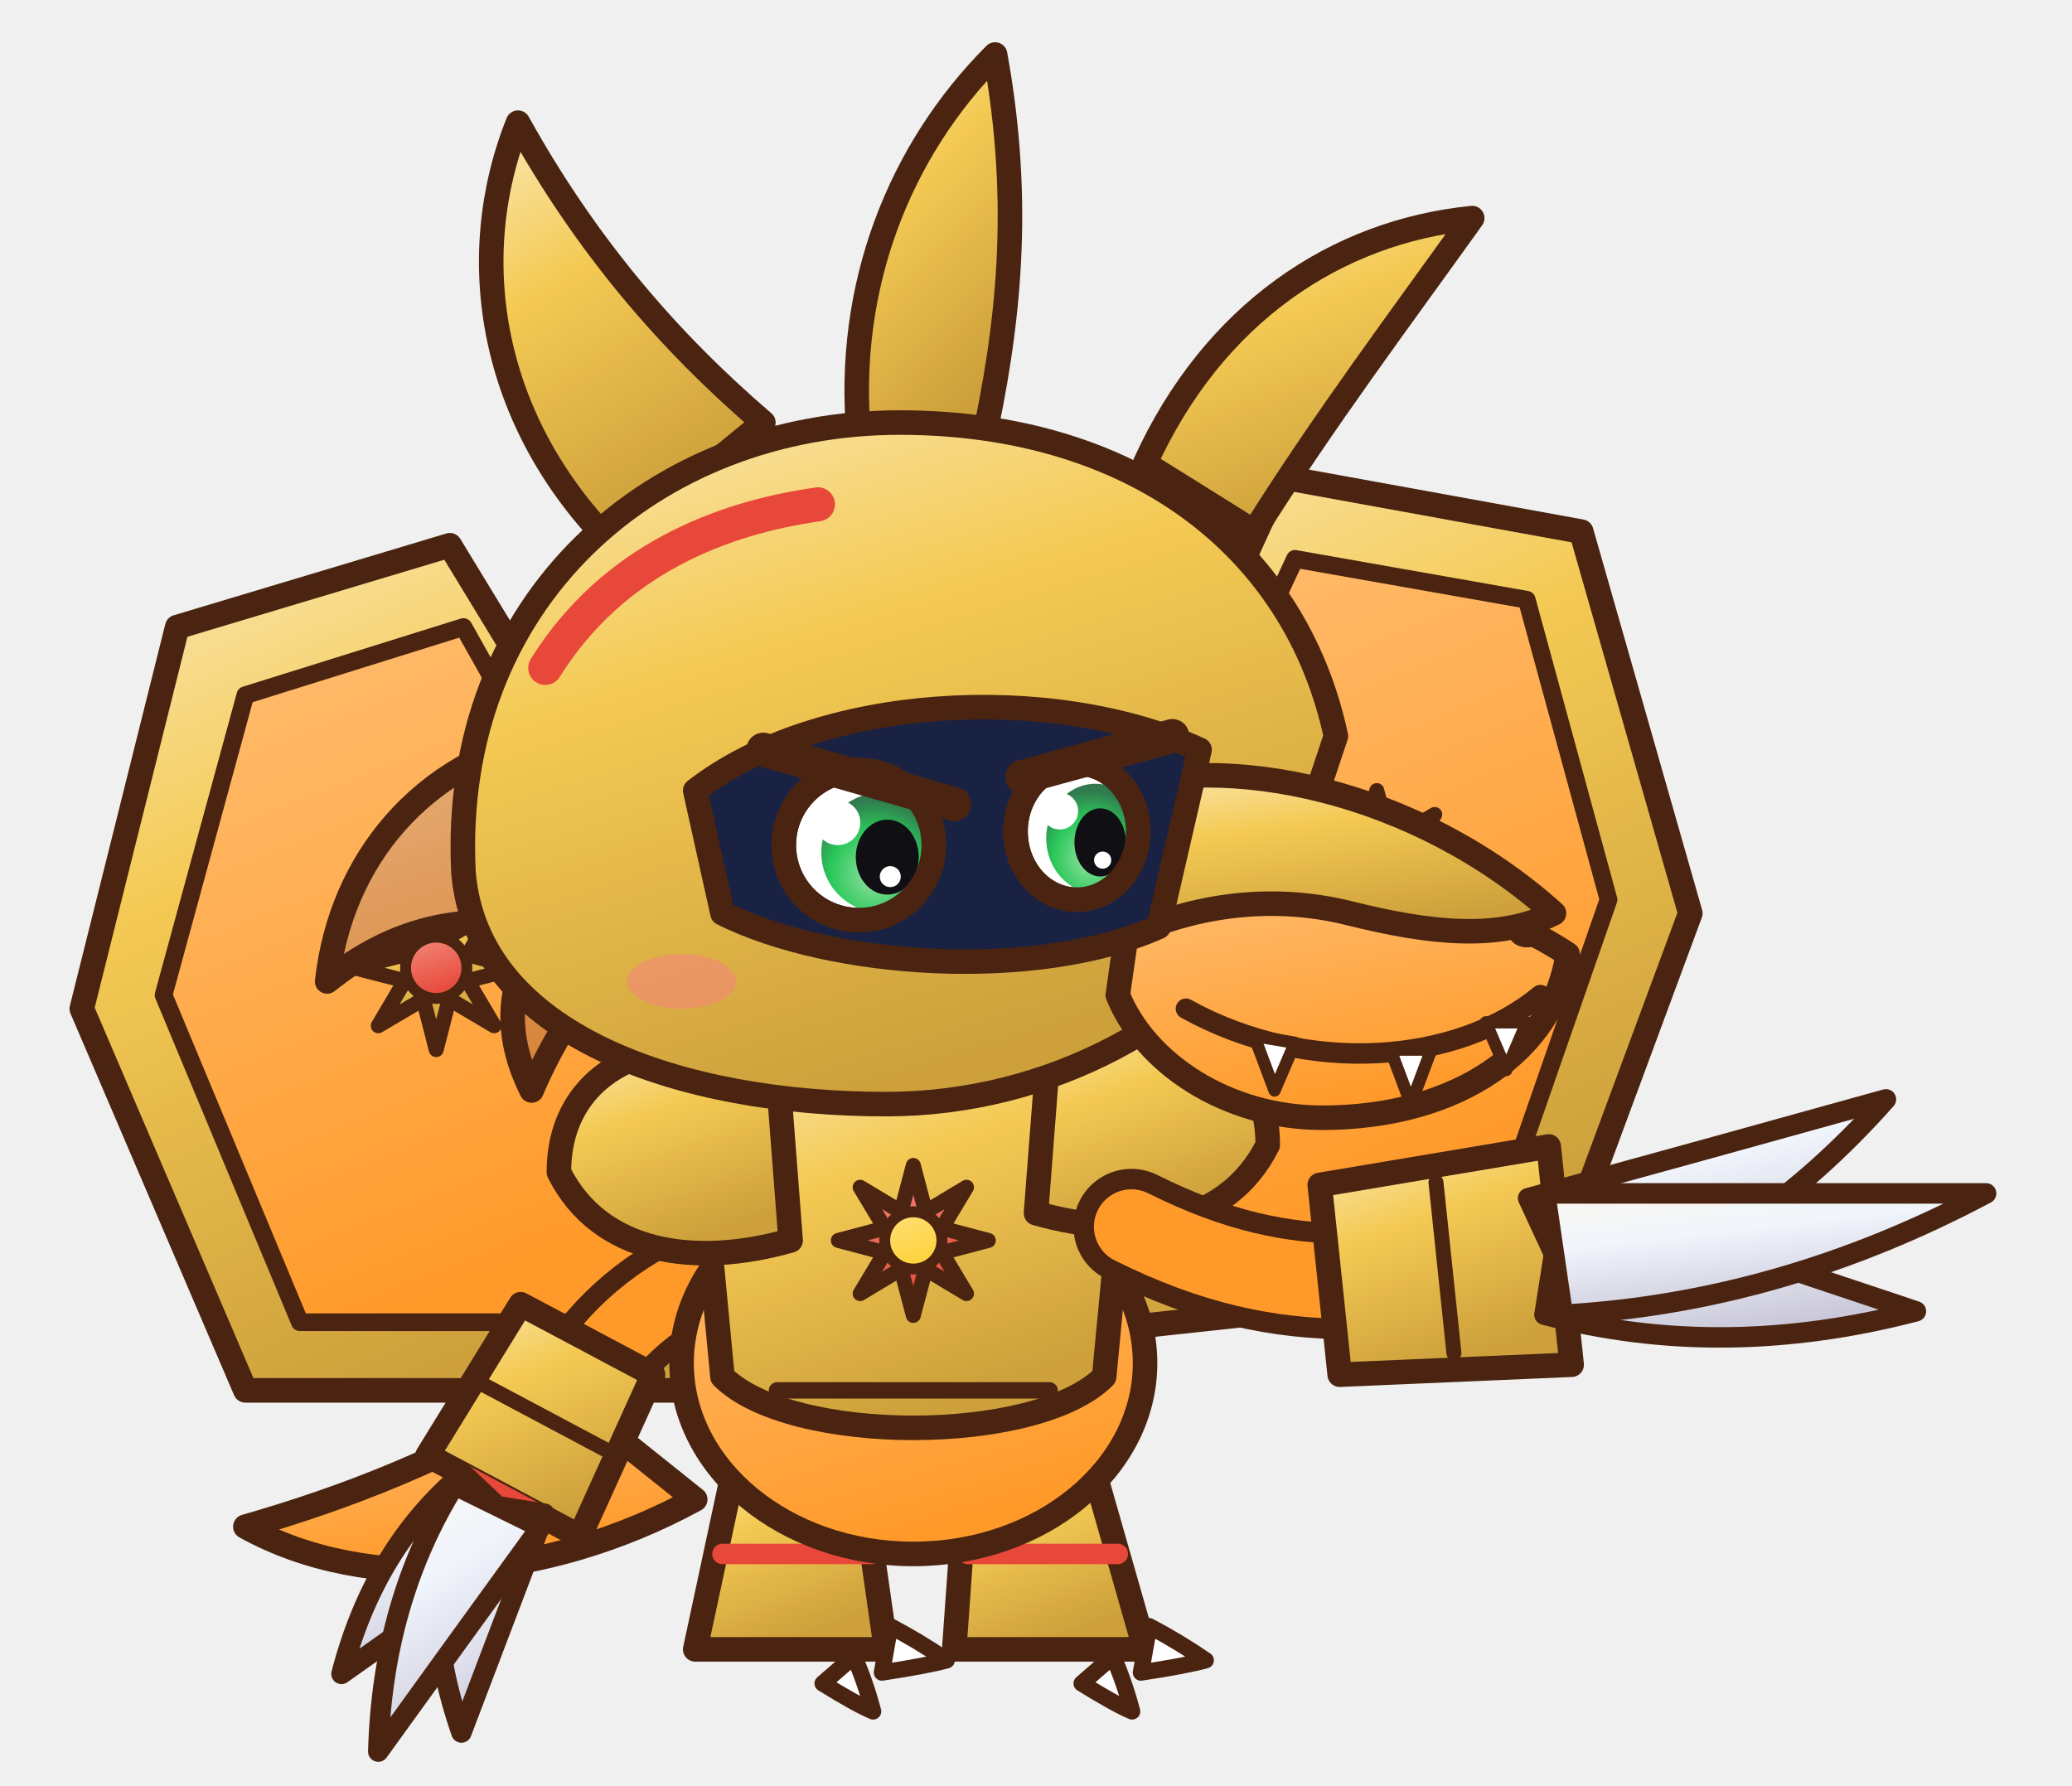
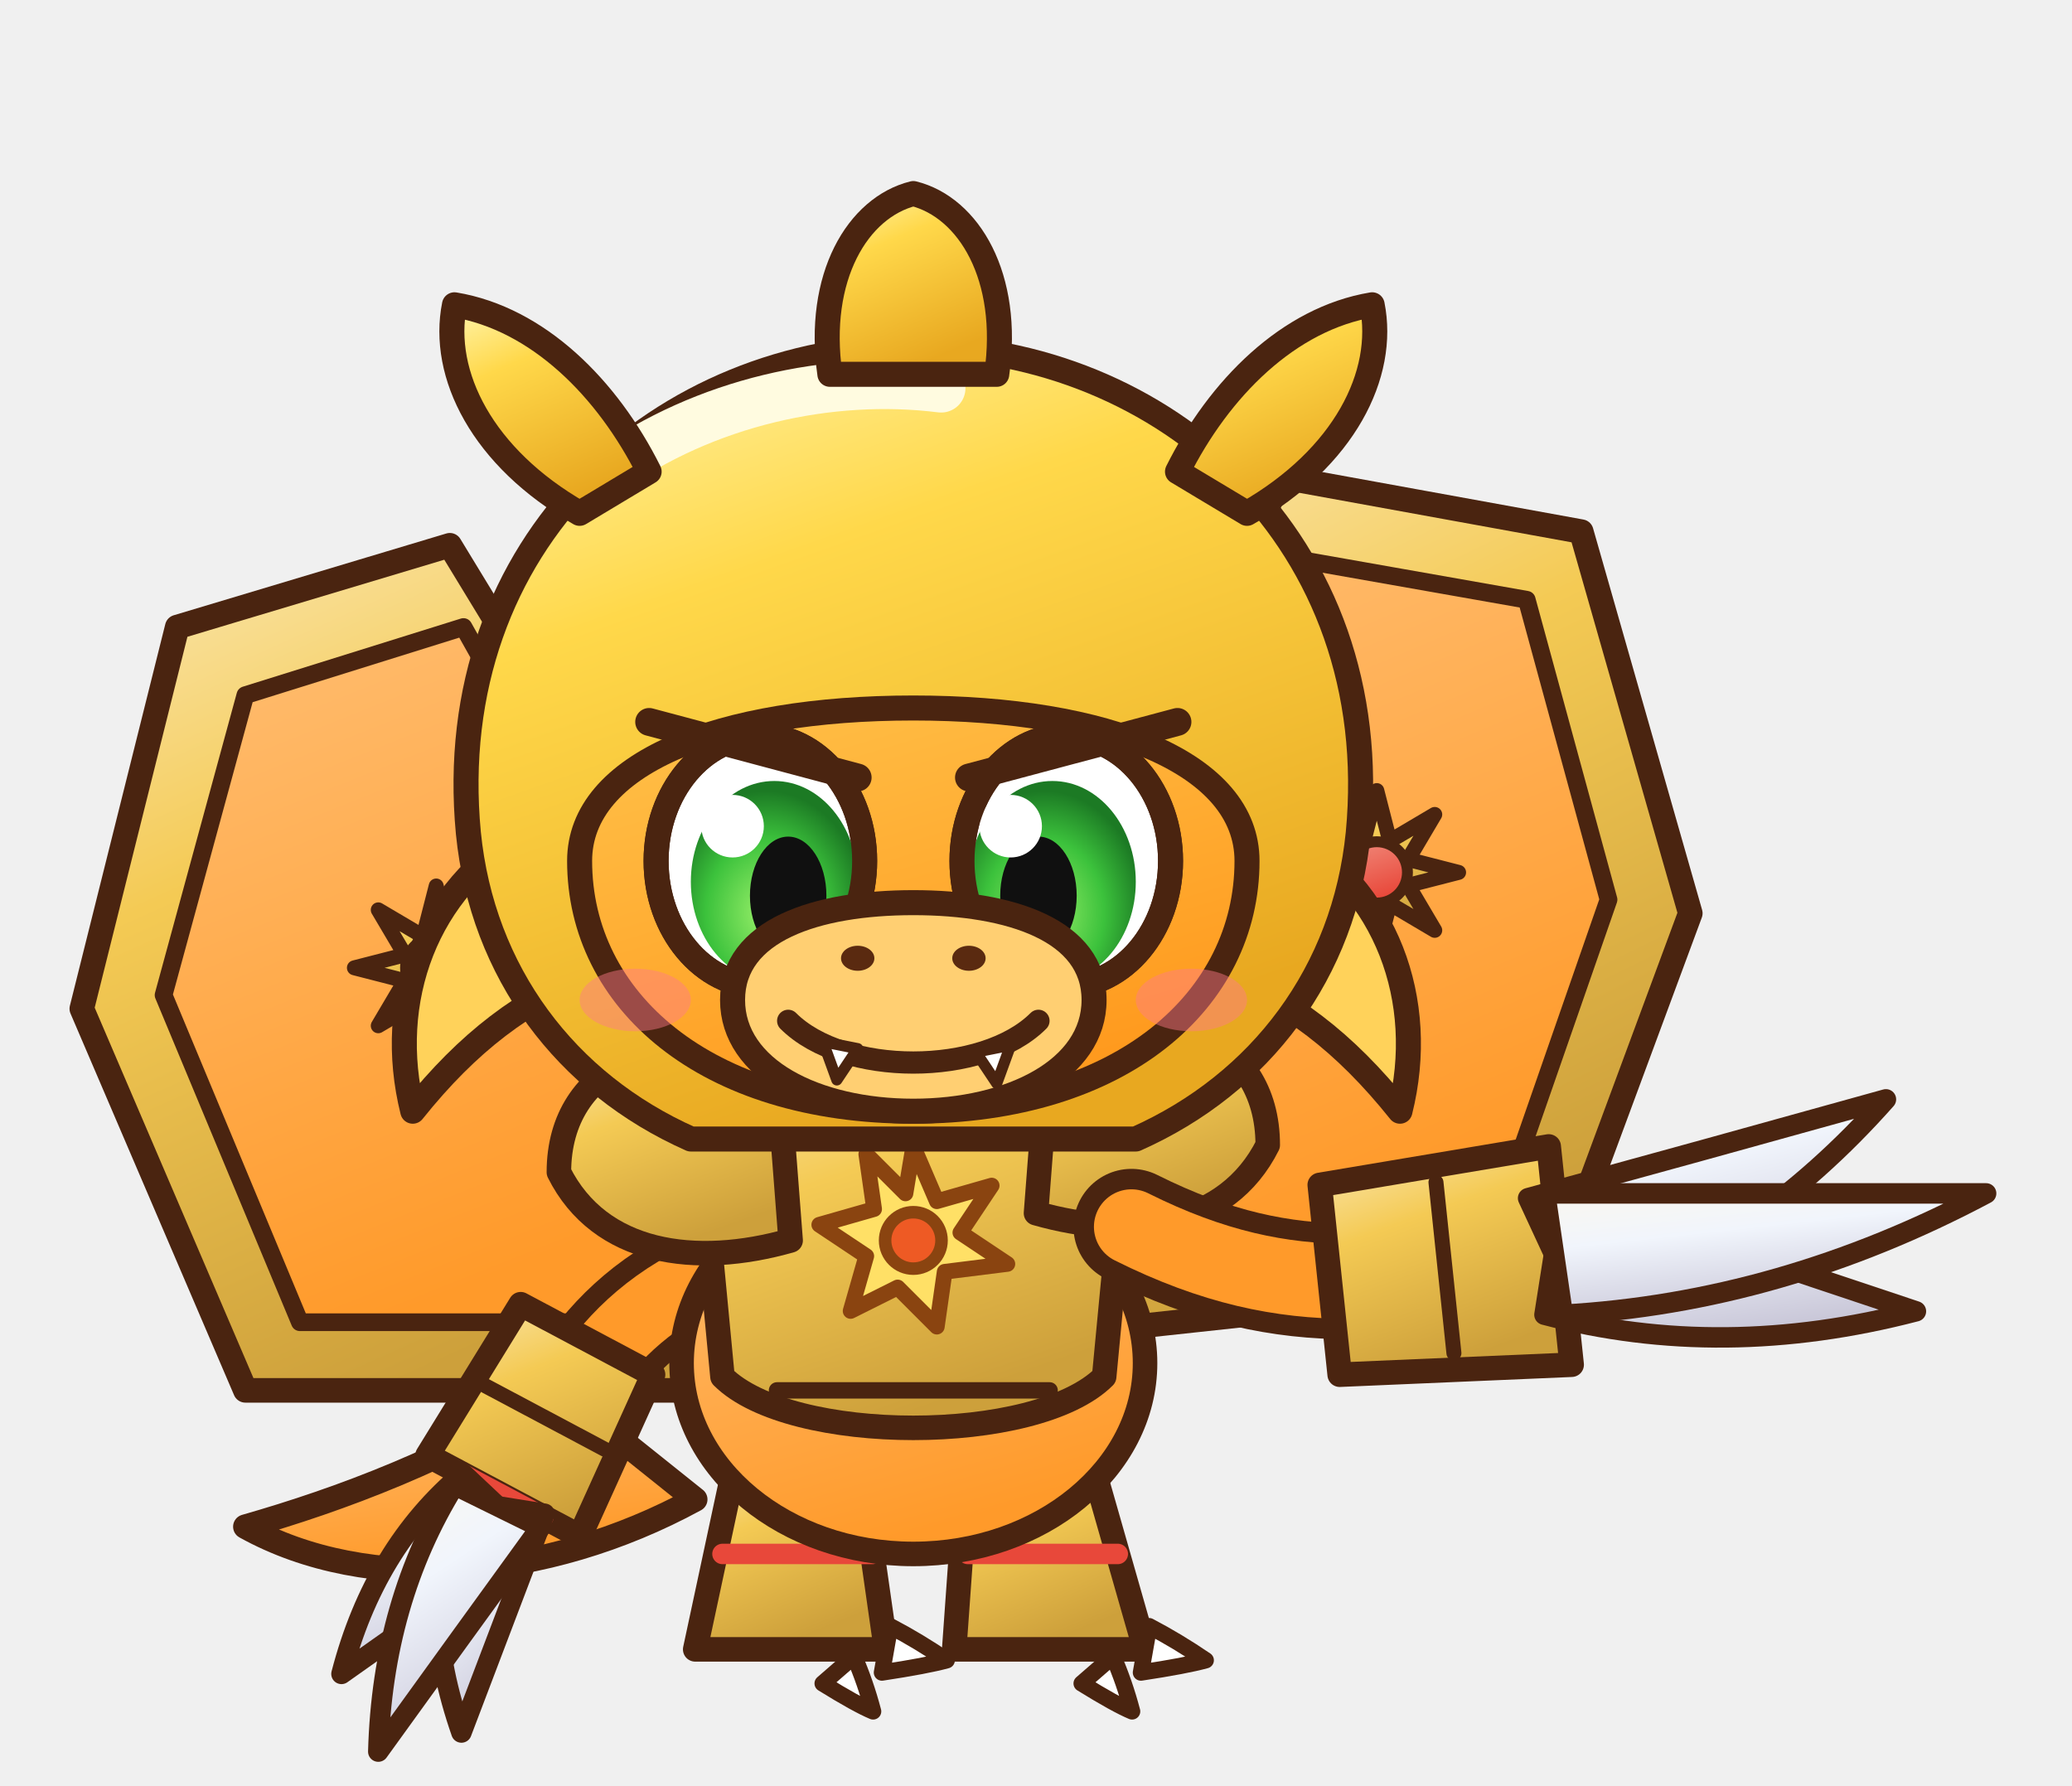
<svg xmlns="http://www.w3.org/2000/svg" viewBox="-22 -36 304 262" width="304" height="262">
  <defs>
    <linearGradient id="mf2c23a" x1="0" y1="0" x2="0.4" y2="1">
      <stop offset="0" stop-color="#fbe8b4" />
      <stop offset="0.4" stop-color="#f4ca54" />
      <stop offset="1" stop-color="#cda03b" />
    </linearGradient>
    <linearGradient id="gff9a2a" x1="0" y1="0" x2="0.35" y2="1">
      <stop offset="0" stop-color="#ffbe72" />
      <stop offset="1" stop-color="#ff9a2a" />
    </linearGradient>
    <linearGradient id="ge8483a" x1="0" y1="0" x2="0.35" y2="1">
      <stop offset="0" stop-color="#f18b7c" />
      <stop offset="1" stop-color="#e8483a" />
    </linearGradient>
-     <linearGradient id="gd8843a" x1="0" y1="0" x2="0.35" y2="1">
-       <stop offset="0" stop-color="#e7b07c" />
-       <stop offset="1" stop-color="#d8843a" />
-     </linearGradient>
    <linearGradient id="meef4ff" x1="0" y1="0" x2="0.4" y2="1">
      <stop offset="0" stop-color="#faf7ef" />
      <stop offset="0.4" stop-color="#f1f5fc" />
      <stop offset="1" stop-color="#cac8d9" />
    </linearGradient>
-     <linearGradient id="gffd23a" x1="0" y1="0" x2="0.35" y2="1">
-       <stop offset="0" stop-color="#ffe07c" />
-       <stop offset="1" stop-color="#ffd23a" />
-     </linearGradient>
-     <radialGradient id="i2ac85a" cx="0.45" cy="0.68" r="0.62">
-       <stop offset="0" stop-color="#9fe2a8" />
-       <stop offset="0.6" stop-color="#2ac85a" />
-       <stop offset="1" stop-color="#317a4e" />
-     </radialGradient>
  </defs>
  <g stroke="#4a2410" stroke-width="3.6" stroke-linejoin="round" stroke-linecap="round">
    <path d="M100 136 L44 44 L4 56 L-10 112 L14 168 L86 168 Z" fill="url(#mf2c23a)" />
    <path d="M92 138 L46 56 L14 66 L2 110 L22 158 L82 158 Z" fill="url(#gff9a2a)" stroke-width="2.6" />
    <path d="M42.0 94.0L43.9 101.4L50.5 97.5L46.6 104.1L54.0 106.0L46.6 107.9L50.5 114.5L43.9 110.6L42.0 118.0L40.1 110.6L33.5 114.5L37.4 107.9L30.0 106.0L37.4 104.1L33.5 97.5L40.1 101.4Z" fill="url(#mf2c23a)" stroke-width="2.2" />
    <ellipse cx="42" cy="106" rx="4.5" ry="4.5" fill="url(#ge8483a)" stroke-width="1.6" />
    <path d="M122 130 L166 34 L210 42 L226 98 L206 152 L132 160 Z" fill="url(#mf2c23a)" />
    <path d="M128 132 L168 46 L202 52 L214 96 L198 142 L136 150 Z" fill="url(#gff9a2a)" stroke-width="2.6" />
    <path d="M180.0 80.0L181.9 87.4L188.5 83.5L184.6 90.1L192.0 92.0L184.6 93.9L188.5 100.5L181.9 96.6L180.0 104.0L178.1 96.6L171.5 100.5L175.4 93.9L168.0 92.0L175.4 90.1L171.5 83.5L178.1 87.4Z" fill="url(#mf2c23a)" stroke-width="2.2" />
    <ellipse cx="180" cy="92" rx="4.5" ry="4.5" fill="url(#ge8483a)" stroke-width="1.6" />
-     <path d="M58 72 C40 76 28 90 26 108 C36 100 46 98 58 100 C52 108 52 116 56 124 C62 110 70 102 80 98 Z" fill="url(#gd8843a)" />
    <path d="M80 184 C58 196 32 198 14 188 C28 184 44 178 60 168 Z" fill="url(#gff9a2a)" />
    <path d="M84 150 C74 154 68 160 64 166" fill="none" stroke="#4a2410" stroke-width="16" />
    <path d="M84 150 C74 154 68 160 64 166" fill="none" stroke="#ff9a2a" stroke-width="10" />
    <path d="M54.391 155.357 L40.728 177.54 L63.066 189.417 L73.816 165.686 Z" fill="url(#mf2c23a)" />
    <path d="M49.259 167.352 L66.741 176.648" fill="none" stroke-width="2.2" />
    <path d="M46.069 180.38 L57.724 186.577" fill="none" stroke="#e8483a" stroke-width="3" />
    <path d="M45.9 180.2 Q32.9 191.1 28.1 209.6 Q42.1 199.7 56.1 189.8 Z" fill="url(#meef4ff)" stroke-width="3" />
    <path d="M44.1 183.9 Q39.4 200.2 45.7 218.2 Q51.8 202.1 57.9 186.1 Z" fill="url(#meef4ff)" stroke-width="3" />
    <path d="M44.7 181.9 Q34.1 199.0 33.5 221.0 Q45.4 204.5 57.3 188.1 Z" fill="url(#meef4ff)" stroke-width="3" />
    <path d="M86 178 L80 206 L108 206 L104 178 Z" fill="url(#mf2c23a)" />
    <path d="M120 178 L118 206 L146 206 L138 178 Z" fill="url(#mf2c23a)" />
    <path d="M84 192 L106 192 M120 192 L142 192" fill="none" stroke="#e8483a" stroke-width="3" />
    <path d="M107.4 209.4 Q114.0 208.4 116.9 207.6 Q112.8 204.8 108.6 202.6 Z" fill="#ffffff" stroke-width="2.4" />
    <path d="M98.7 211.0 Q103.7 214.1 106.1 215.1 Q105.0 210.9 103.3 207.0 Z" fill="#ffffff" stroke-width="2.4" />
    <path d="M145.4 209.4 Q152.0 208.4 154.9 207.6 Q150.8 204.8 146.6 202.6 Z" fill="#ffffff" stroke-width="2.4" />
    <path d="M136.7 211.0 Q141.7 214.1 144.1 215.1 Q143.0 210.9 141.3 207.0 Z" fill="#ffffff" stroke-width="2.4" />
    <ellipse cx="112" cy="164" rx="34" ry="28" fill="url(#gff9a2a)" />
    <path d="M80 124 C94 116 130 116 144 124 L140 166 C130 176 94 176 84 166 Z" fill="url(#mf2c23a)" />
    <path d="M92 168 L132 168" fill="none" stroke-width="2.4" />
-     <path d="M112.0 135.0L113.8 141.8L119.8 138.2L116.2 144.2L123.0 146.0L116.2 147.8L119.8 153.8L113.8 150.2L112.0 157.0L110.2 150.2L104.2 153.8L107.8 147.8L101.0 146.0L107.8 144.2L104.2 138.2L110.2 141.8Z" fill="url(#ge8483a)" stroke-width="2.2" />
-     <ellipse cx="112" cy="146" rx="4.2" ry="4.2" fill="url(#gffd23a)" stroke-width="1.6" />
+     <g transform="translate(112 146) scale(1.15)">
+       <path d="M0 -12 L3 -5 L10 -7 L6 -1 L12 3 L4 4 L3 11 L-2 6 L-8 9 L-6 2 L-12 -2 L-5 -4 L-6 -11 L-1 -6 Z" fill="#ffe066" stroke="#8a4410" stroke-width="2" />
+       <circle r="3.6" fill="#ee5a24" stroke="#8a4410" stroke-width="1.6" />
+     </g>
    <path d="M60 136 C60 120 76 114 92 120 L94 146 C80 150 66 148 60 136 Z" fill="url(#mf2c23a)" />
    <path d="M164 132 C164 116 148 110 132 116 L130 142 C144 146 158 144 164 132 Z" fill="url(#mf2c23a)" />
-     <path d="M68 44 C50 26 46 2 54 -18 C64 0 76 14 90 26 Z" fill="url(#mf2c23a)" />
-     <path d="M146 32 C156 10 174 -2 194 -4 C184 10 172 26 162 42 Z" fill="url(#mf2c23a)" />
-     <path d="M104 28 C102 6 110 -14 124 -28 C128 -6 126 12 122 30 Z" fill="url(#mf2c23a)" />
-     <path d="M46 92 C44 52 74 26 110 26 C144 26 168 44 174 72 L166 96 C154 114 132 126 108 126 C78 126 48 116 46 92 Z" fill="url(#mf2c23a)" />
-     <path d="M144 96 C160 90 190 92 208 104 C206 118 192 128 172 128 C158 128 146 120 142 110 Z" fill="url(#gff9a2a)" />
-     <path d="M152 112 C170 122 192 120 204 110" fill="none" stroke-width="3" />
-     <path d="M162 116 l3 8 l3 -7 Z M182 118 l3 8 l3 -8 Z M196 114 l3 7 l3 -7 Z" fill="#fff" stroke-width="1.8" />
-     <path d="M140 80 C158 74 186 80 206 98 C198 102 188 101 176 98 C164 95 152 97 142 102 Z" fill="url(#mf2c23a)" />
-     <ellipse cx="202" cy="101" rx="2.6" ry="2" fill="#4a2410" stroke="none" />
-     <path d="M80 80 C98 66 132 64 154 74 L148 100 C130 108 100 106 84 98 Z" fill="#1a2244" />
-     <ellipse cx="104" cy="88" rx="11" ry="11" fill="#ffffff" />
-     <ellipse cx="107.3" cy="89.1" rx="8.8" ry="8.8" fill="url(#i2ac85a)" stroke="none" />
-     <ellipse cx="108.18" cy="89.76" rx="4.62" ry="5.5" fill="#101014" stroke="none" />
-     <ellipse cx="100.92" cy="84.7" rx="3.3" ry="3.3" fill="#ffffff" stroke="none" />
-     <ellipse cx="108.62" cy="92.62" rx="1.54" ry="1.54" fill="#ffffff" stroke="none" />
-     <ellipse cx="104" cy="88" rx="11" ry="11" fill="none" />
-     <ellipse cx="136" cy="86" rx="9" ry="10" fill="#ffffff" />
-     <ellipse cx="138.7" cy="87" rx="7.2" ry="8" fill="url(#i2ac85a)" stroke="none" />
-     <ellipse cx="139.42" cy="87.6" rx="3.78" ry="5" fill="#101014" stroke="none" />
-     <ellipse cx="133.48" cy="83" rx="2.7" ry="2.7" fill="#ffffff" stroke="none" />
-     <ellipse cx="139.78" cy="90.2" rx="1.26" ry="1.26" fill="#ffffff" stroke="none" />
-     <ellipse cx="136" cy="86" rx="9" ry="10" fill="none" />
-     <path d="M90 74 L118 82 M128 78 L150 72" fill="none" stroke-width="5" />
-     <path d="M58 62 C68 46 84 40 98 38" fill="none" stroke="#e8483a" stroke-width="5" />
+     <defs>
+       <linearGradient id="wgGold" x1="0" y1="0" x2="0.4" y2="1">
+         <stop offset="0" stop-color="#fff6b0" />
+         <stop offset="0.35" stop-color="#ffd84a" />
+         <stop offset="1" stop-color="#e8a820" />
+       </linearGradient>
+       <linearGradient id="wgSk" x1="0" y1="0" x2="0.5" y2="1">
+         <stop offset="0" stop-color="#ffc24a" />
+         <stop offset="1" stop-color="#ff9a1e" />
+       </linearGradient>
+       <radialGradient id="wgEye" cx="0.45" cy="0.65" r="0.6">
+         <stop offset="0" stop-color="#9af06a" />
+         <stop offset="0.6" stop-color="#3cc23c" />
+         <stop offset="1" stop-color="#1c7a24" />
+       </radialGradient>
+     </defs>
+     <g transform="translate(112 74) scale(1.02) translate(-126 -80)">
+       <path d="M70 92 C56 100 50 116 54 132 C62 122 70 116 80 112 Z M180 92 C194 100 200 116 196 132 C188 122 180 116 170 112 Z" fill="#ffd25a" />
+       <path d="M62 92 C58 50 90 22 126 22 C162 22 194 50 190 92 C188 112 176 128 158 136 L94 136 C76 128 64 112 62 92 Z" fill="url(#wgGold)" />
+       <path d="M82 40 C96 30 114 26 130 28" fill="none" stroke="#fffbe0" stroke-width="7" />
+       <path d="M78 96 C78 82 98 74 126 74 C154 74 174 82 174 96 C174 116 156 132 126 132 C96 132 78 116 78 96 Z" fill="url(#wgSk)" />
+       <path d="M114 26 C112 12 118 2 126 0 C134 2 140 12 138 26 Z" fill="url(#wgGold)" />
+       <path d="M78 46 C64 38 58 26 60 16 C72 18 82 28 88 40 Z" fill="url(#wgGold)" />
+       <path d="M174 46 C188 38 194 26 192 16 C180 18 170 28 164 40 Z" fill="url(#wgGold)" />
+       <ellipse cx="104" cy="96" rx="15" ry="18" fill="#ffffff" />
+       <ellipse cx="106" cy="99" rx="12" ry="14.5" fill="url(#wgEye)" stroke="none" />
+       <ellipse cx="108" cy="101" rx="5.5" ry="8.5" fill="#101010" stroke="none" />
+       <ellipse cx="100" cy="91" rx="4.5" ry="4.5" fill="#ffffff" stroke="none" />
+       <ellipse cx="104" cy="96" rx="15" ry="18" fill="none" />
+       <ellipse cx="148" cy="96" rx="15" ry="18" fill="#ffffff" />
+       <ellipse cx="146" cy="99" rx="12" ry="14.5" fill="url(#wgEye)" stroke="none" />
+       <ellipse cx="144" cy="101" rx="5.5" ry="8.5" fill="#101010" stroke="none" />
+       <ellipse cx="140" cy="91" rx="4.5" ry="4.5" fill="#ffffff" stroke="none" />
+       <ellipse cx="148" cy="96" rx="15" ry="18" fill="none" />
+       <path d="M88 76 L118 84 M164 76 L134 84" fill="none" stroke-width="4" />
+       <path d="M100 116 C100 106 112 102 126 102 C140 102 152 106 152 116 C152 126 140 132 126 132 C112 132 100 126 100 116 Z" fill="#ffcf72" />
+       <ellipse cx="118" cy="110" rx="2.4" ry="1.8" fill="#5a2a10" stroke="none" />
+       <ellipse cx="134" cy="110" rx="2.4" ry="1.8" fill="#5a2a10" stroke="none" />
+       <path d="M108 119 C116 127 136 127 144 119" fill="none" stroke-width="3.2" />
+       <path d="M113 122 l2 5.5 l3 -4.5 Z M135 123.5 l3 4.5 l2 -5.5 Z" fill="#ffffff" stroke-width="1.6" />
+       <ellipse cx="86" cy="116" rx="8" ry="4.5" fill="#ff7a8a" stroke="none" opacity="0.45" />
+       <ellipse cx="166" cy="116" rx="8" ry="4.5" fill="#ff7a8a" stroke="none" opacity="0.45" />
+     </g>
    <path d="M144 144 C156 150 166 152 176 152" fill="none" stroke="#4a2410" stroke-width="17" />
    <path d="M144 144 C156 150 166 152 176 152" fill="none" stroke="#ff9a2a" stroke-width="11" />
    <path d="M174.557 165.7 L208.59 164.235 L205.224 132.211 L171.63 137.854 Z" fill="url(#mf2c23a)" />
    <path d="M191.317 162.531 L188.683 137.469" fill="none" stroke-width="2.2" />
    <path d="M207.785 156.577 L206.029 139.869" fill="none" stroke="#e8483a" stroke-width="3" />
    <path d="M204.6 156.9 Q230.7 163.8 259.1 156.4 Q233.3 147.8 207.4 139.1 Z" fill="url(#meef4ff)" stroke-width="3" />
    <path d="M209.8 156.2 Q235.3 147.2 254.7 125.3 Q228.5 132.6 202.2 139.8 Z" fill="url(#meef4ff)" stroke-width="3" />
    <path d="M207.3 156.9 Q239.3 155.1 269.4 139.1 Q237.1 139.1 204.7 139.1 Z" fill="url(#meef4ff)" stroke-width="3" />
-     <ellipse cx="78" cy="108" rx="8" ry="4" fill="#ff7a8a" stroke="none" opacity="0.45" />
  </g>
</svg>
